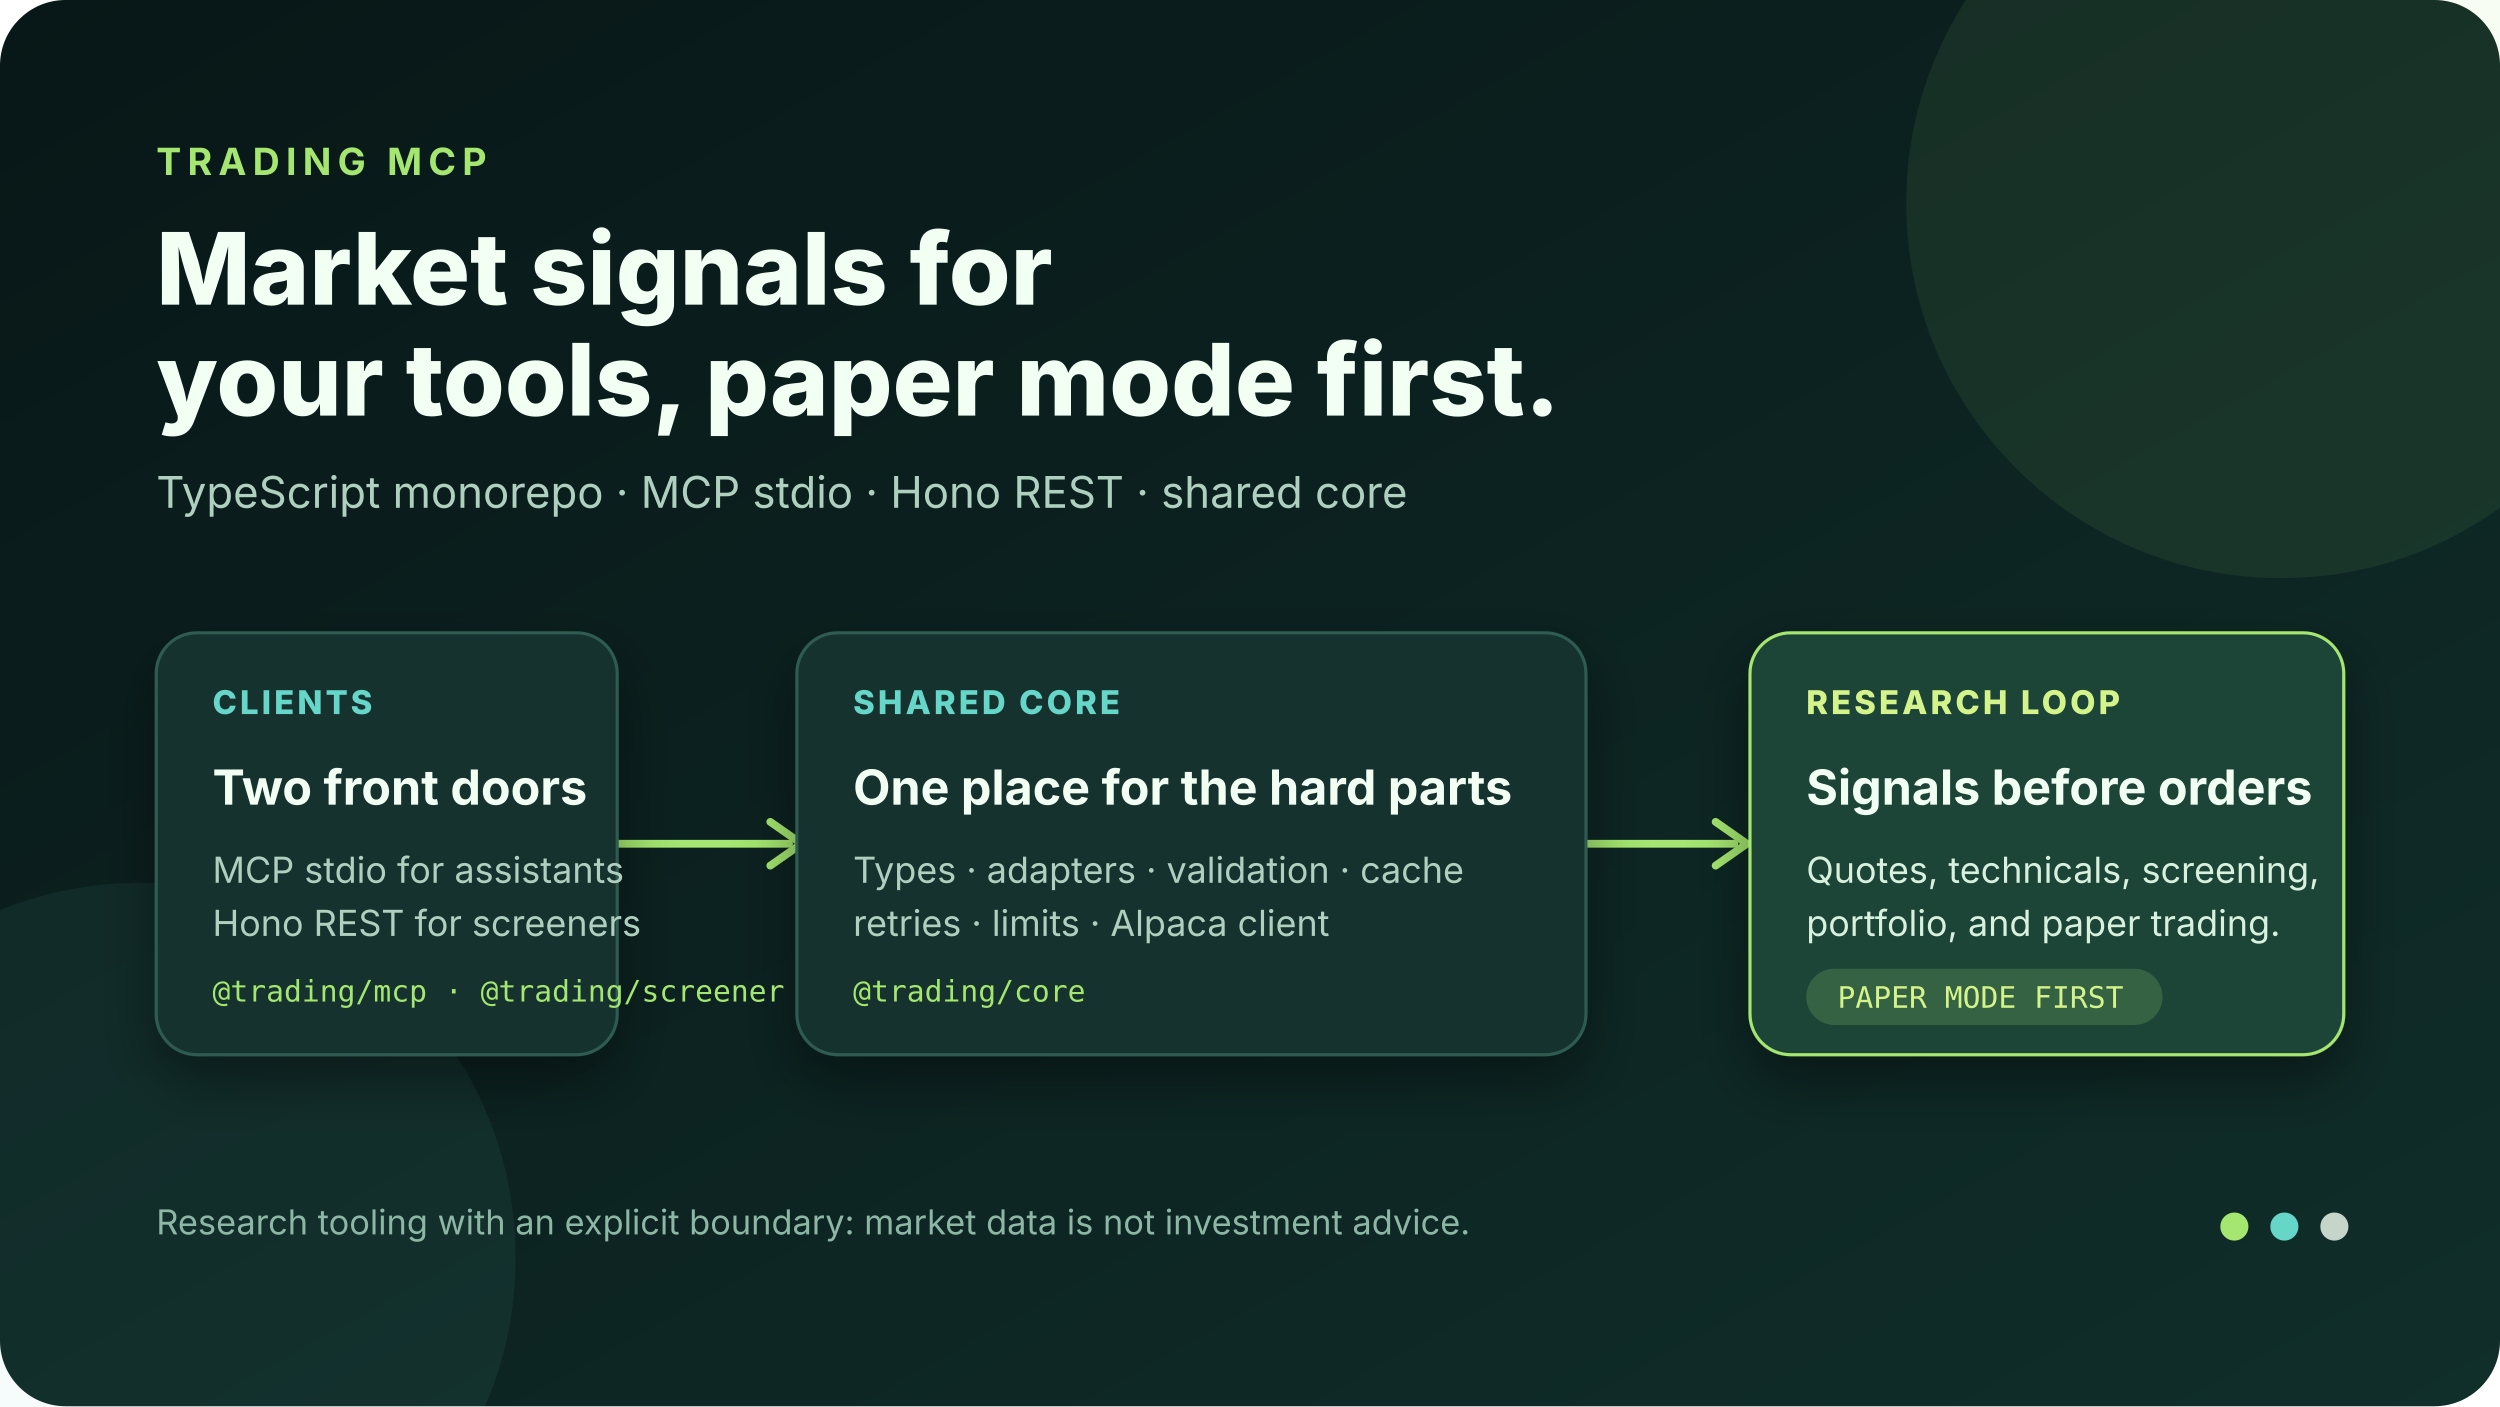
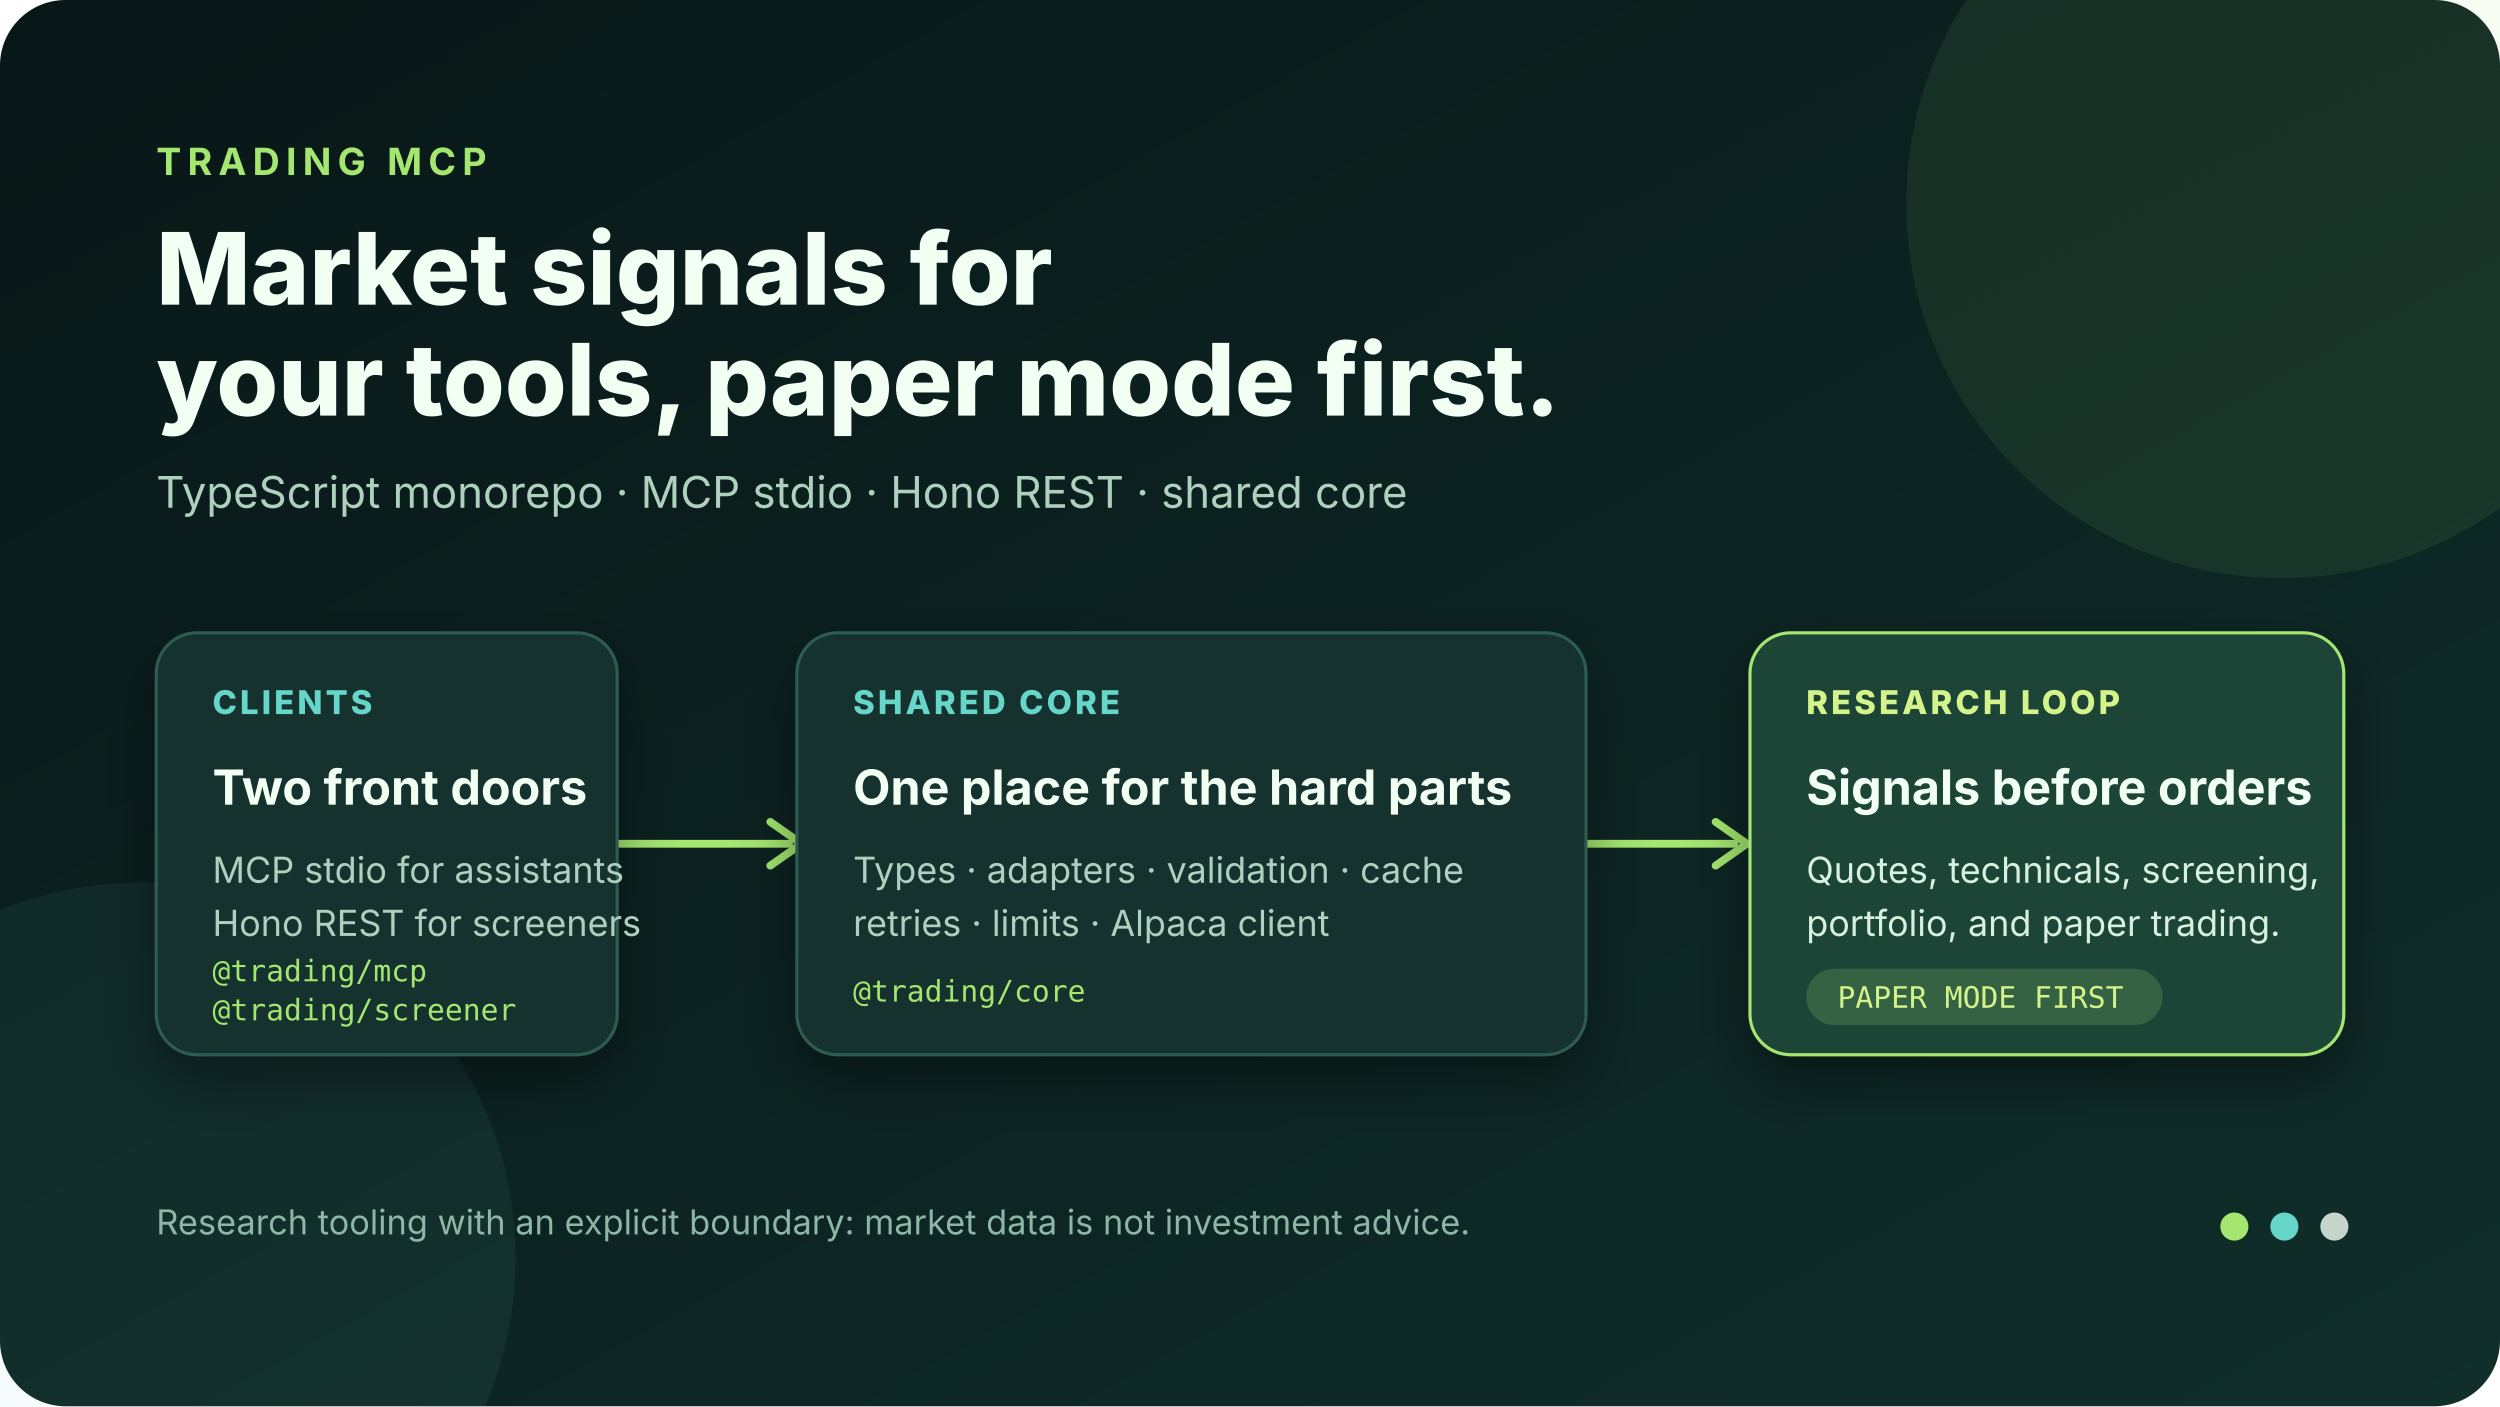
<svg xmlns="http://www.w3.org/2000/svg" viewBox="0 0 1600 900" role="img" aria-labelledby="title desc">
  <defs>
    <linearGradient id="bg" x1="0" y1="0" x2="1" y2="1">
      <stop offset="0" stop-color="#081717" />
      <stop offset="1" stop-color="#102e2a" />
    </linearGradient>
    <linearGradient id="lime" x1="0" y1="0" x2="1" y2="0">
      <stop offset="0" stop-color="#a4e66f" />
      <stop offset="1" stop-color="#d4f48b" />
    </linearGradient>
    <filter id="shadow" x="-20%" y="-20%" width="140%" height="140%">
      <feDropShadow dx="0" dy="16" stdDeviation="18" flood-color="#020b0a" flood-opacity=".4" />
    </filter>
  </defs>
  <rect width="1600" height="900" rx="42" fill="url(#bg)" />
  <circle cx="1460" cy="130" r="240" fill="#a4e66f" opacity=".08" />
  <circle cx="90" cy="805" r="240" fill="#66d6c9" opacity=".07" />
  <text x="100" y="112" fill="#a4e66f" font-family="Inter,Segoe UI,sans-serif" font-size="24" font-weight="700" letter-spacing="4">TRADING MCP</text>
  <text x="100" y="195" fill="#f2fff3" font-family="Inter,Segoe UI,sans-serif" font-size="64" font-weight="800">Market signals for</text>
  <text x="100" y="266" fill="#f2fff3" font-family="Inter,Segoe UI,sans-serif" font-size="64" font-weight="800">your tools, paper mode first.</text>
  <text x="100" y="325" fill="#afd0bf" font-family="Inter,Segoe UI,sans-serif" font-size="28">TypeScript monorepo · MCP stdio · Hono REST · shared core</text>
  <path d="M395 540H505" stroke="#a4e66f" stroke-width="5" stroke-linecap="round" />
  <path d="m493 526 20 14-20 14" fill="none" stroke="#a4e66f" stroke-width="5" stroke-linecap="round" stroke-linejoin="round" />
  <path d="M1015 540H1110" stroke="#a4e66f" stroke-width="5" stroke-linecap="round" />
  <path d="m1098 526 20 14-20 14" fill="none" stroke="#a4e66f" stroke-width="5" stroke-linecap="round" stroke-linejoin="round" />
  <g filter="url(#shadow)">
    <rect x="100" y="405" width="295" height="270" rx="26" fill="#14332f" stroke="#2d5b51" stroke-width="2" />
    <rect x="510" y="405" width="505" height="270" rx="26" fill="#14332f" stroke="#2d5b51" stroke-width="2" />
    <rect x="1120" y="405" width="380" height="270" rx="26" fill="#1e4538" stroke="#a4e66f" stroke-width="2" />
  </g>
  <text x="136" y="457" fill="#66d6c9" font-family="Inter,Segoe UI,sans-serif" font-size="21" font-weight="800" letter-spacing="2">CLIENTS</text>
  <text x="136" y="515" fill="#f2fff3" font-family="Inter,Segoe UI,sans-serif" font-size="31" font-weight="700">Two front doors</text>
  <text x="136" y="565" fill="#afd0bf" font-family="Inter,Segoe UI,sans-serif" font-size="23">MCP stdio for assistants</text>
  <text x="136" y="599" fill="#afd0bf" font-family="Inter,Segoe UI,sans-serif" font-size="23">Hono REST for screeners</text>
-   <text x="136" y="641" fill="#a4e66f" font-family="ui-monospace,Menlo,monospace" font-size="19">@trading/mcp · @trading/screener</text>
+   <text x="136" y="628" fill="#a4e66f" font-family="ui-monospace,Menlo,monospace" font-size="19">@trading/mcp</text>
+   <text x="136" y="653" fill="#a4e66f" font-family="ui-monospace,Menlo,monospace" font-size="19">@trading/screener</text>
  <text x="546" y="457" fill="#66d6c9" font-family="Inter,Segoe UI,sans-serif" font-size="21" font-weight="800" letter-spacing="2">SHARED CORE</text>
  <text x="546" y="515" fill="#f2fff3" font-family="Inter,Segoe UI,sans-serif" font-size="31" font-weight="700">One place for the hard parts</text>
  <text x="546" y="565" fill="#afd0bf" font-family="Inter,Segoe UI,sans-serif" font-size="23">Types · adapters · validation · cache</text>
  <text x="546" y="599" fill="#afd0bf" font-family="Inter,Segoe UI,sans-serif" font-size="23">retries · limits · Alpaca client</text>
  <text x="546" y="641" fill="#a4e66f" font-family="ui-monospace,Menlo,monospace" font-size="19">@trading/core</text>
  <text x="1156" y="457" fill="#d4f48b" font-family="Inter,Segoe UI,sans-serif" font-size="21" font-weight="800" letter-spacing="2">RESEARCH LOOP</text>
  <text x="1156" y="515" fill="#f2fff3" font-family="Inter,Segoe UI,sans-serif" font-size="31" font-weight="700">Signals before orders</text>
  <text x="1156" y="565" fill="#d7f1de" font-family="Inter,Segoe UI,sans-serif" font-size="23">Quotes, technicals, screening,</text>
  <text x="1156" y="599" fill="#d7f1de" font-family="Inter,Segoe UI,sans-serif" font-size="23">portfolio, and paper trading.</text>
  <rect x="1156" y="620" width="228" height="36" rx="18" fill="#a4e66f" opacity=".18" />
  <text x="1176" y="645" fill="#d4f48b" font-family="ui-monospace,Menlo,monospace" font-size="19">PAPER MODE FIRST</text>
  <text x="100" y="790" fill="#8db6a5" font-family="Inter,Segoe UI,sans-serif" font-size="22">Research tooling with an explicit boundary: market data is not investment advice.</text>
  <circle cx="1430" cy="785" r="9" fill="#a4e66f" />
  <circle cx="1462" cy="785" r="9" fill="#66d6c9" />
  <circle cx="1494" cy="785" r="9" fill="#f2fff3" opacity=".8" />
</svg>
